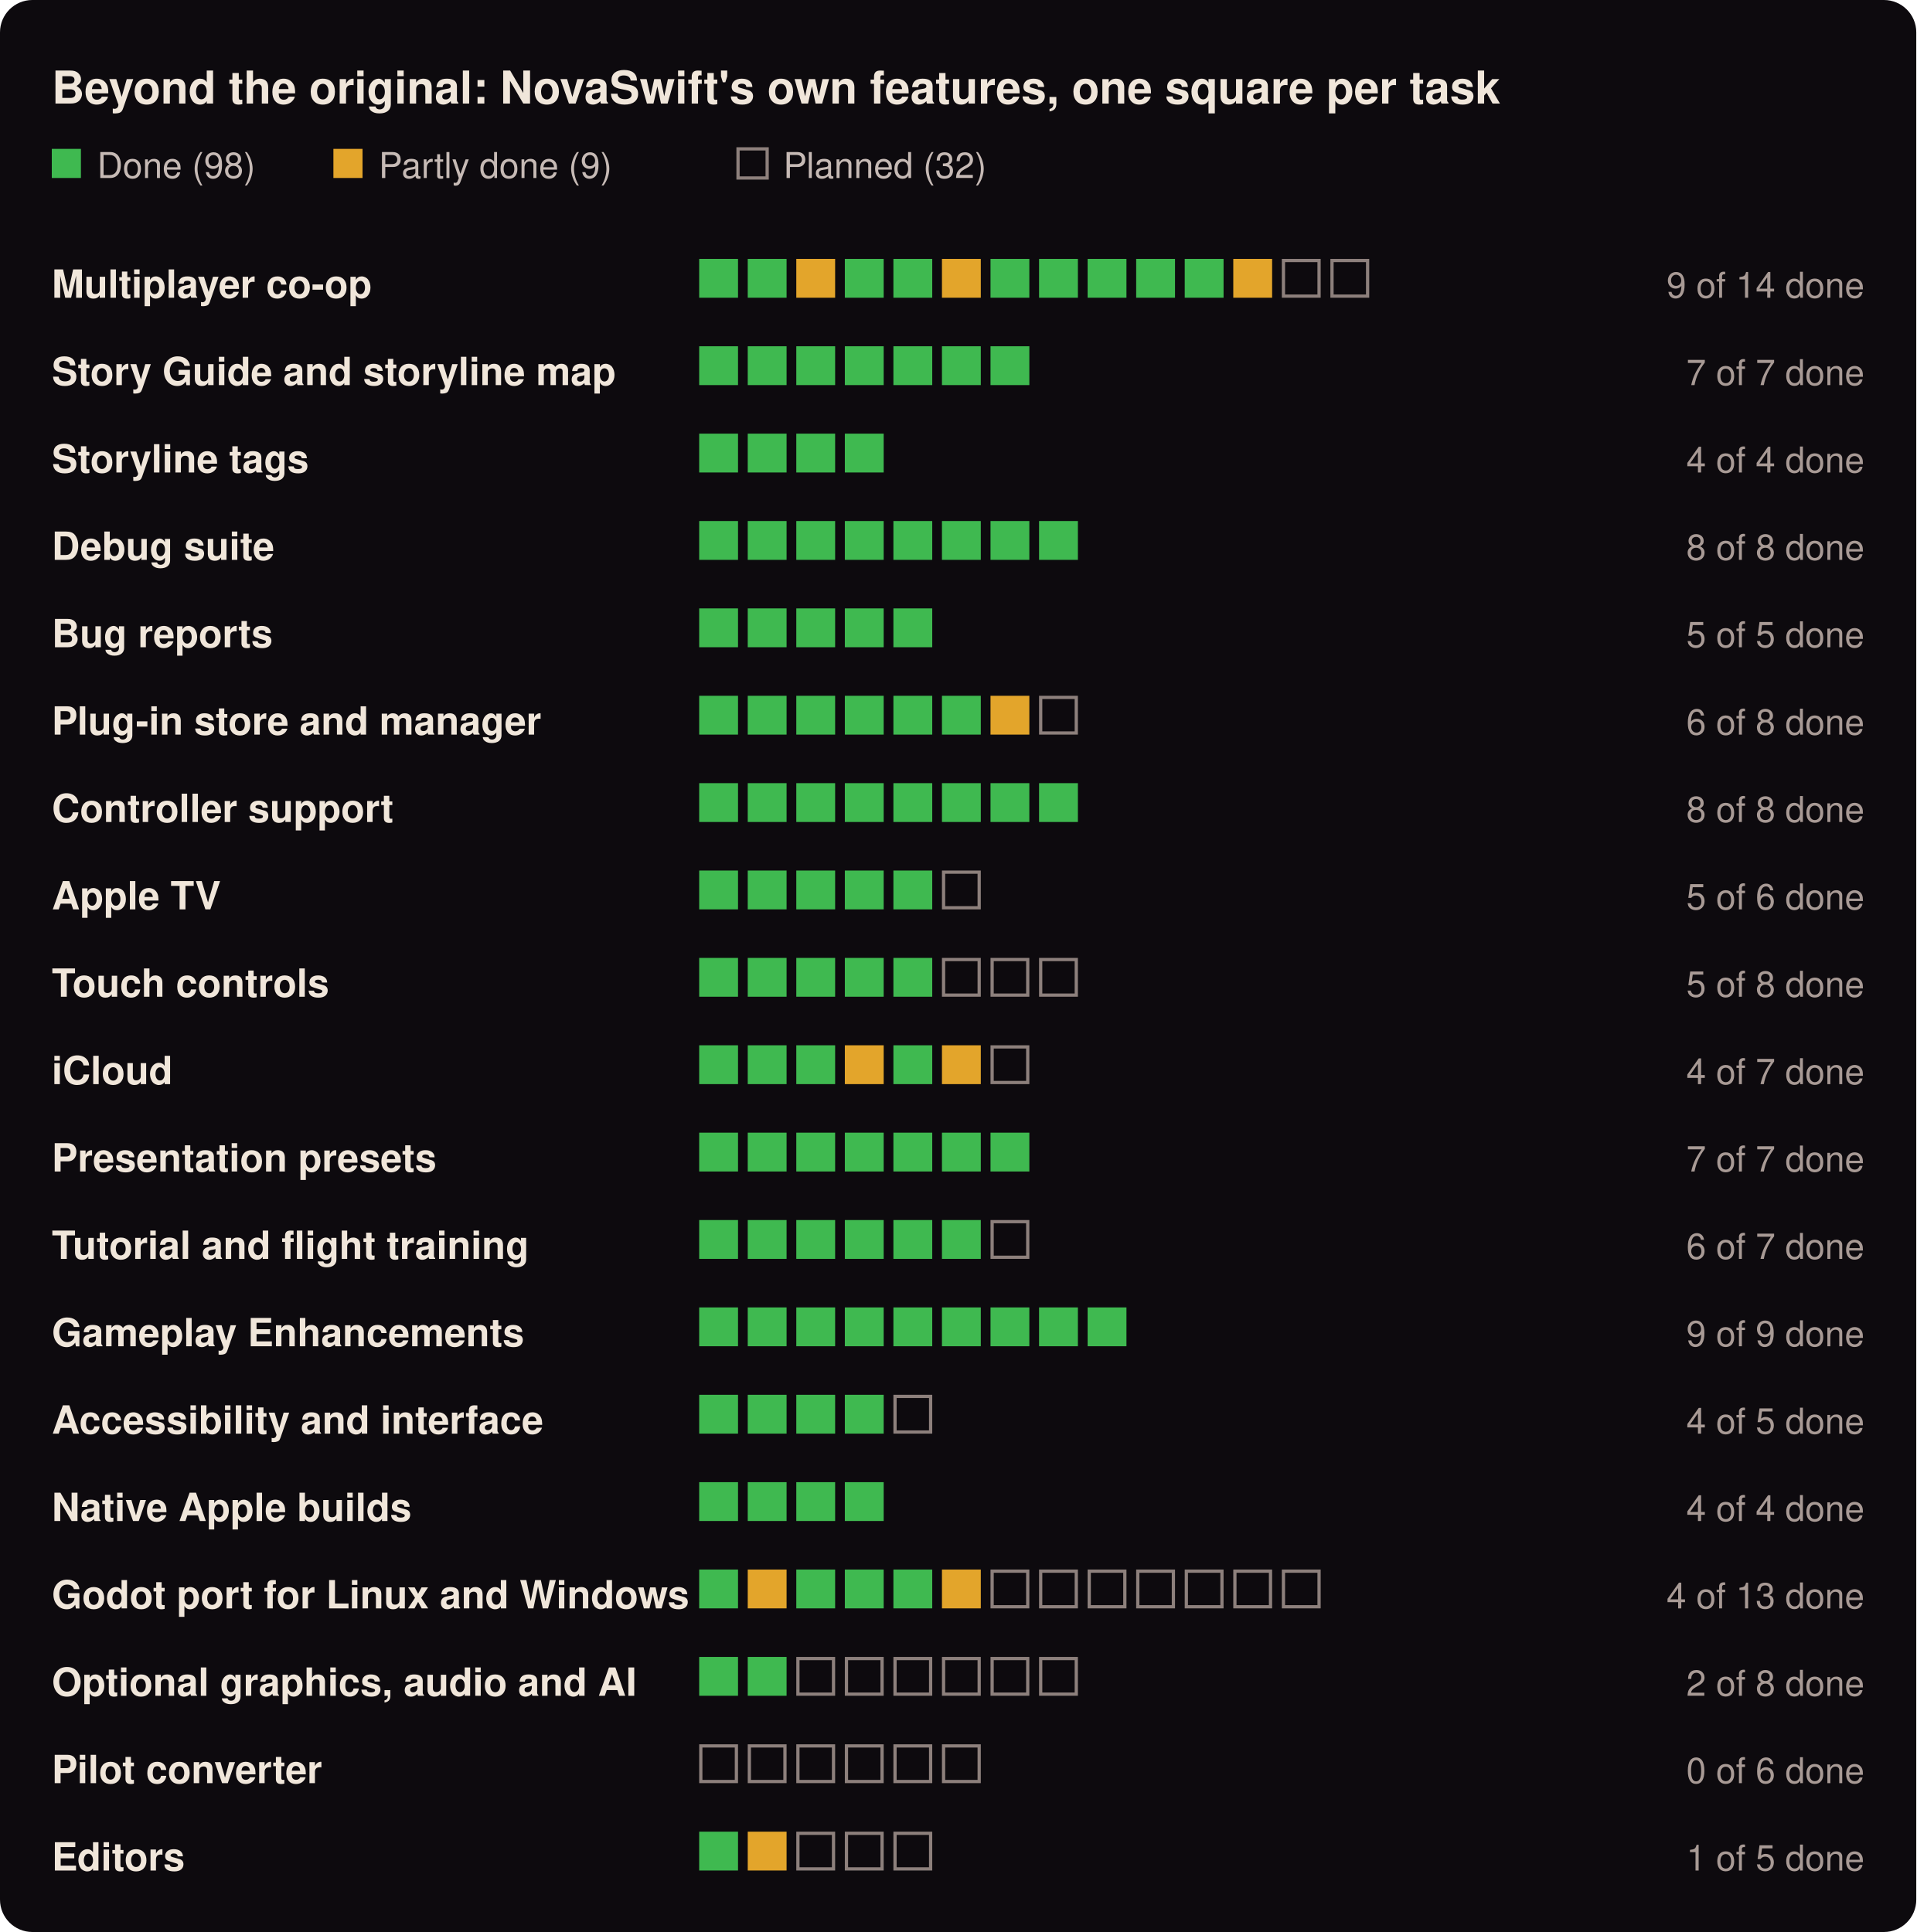
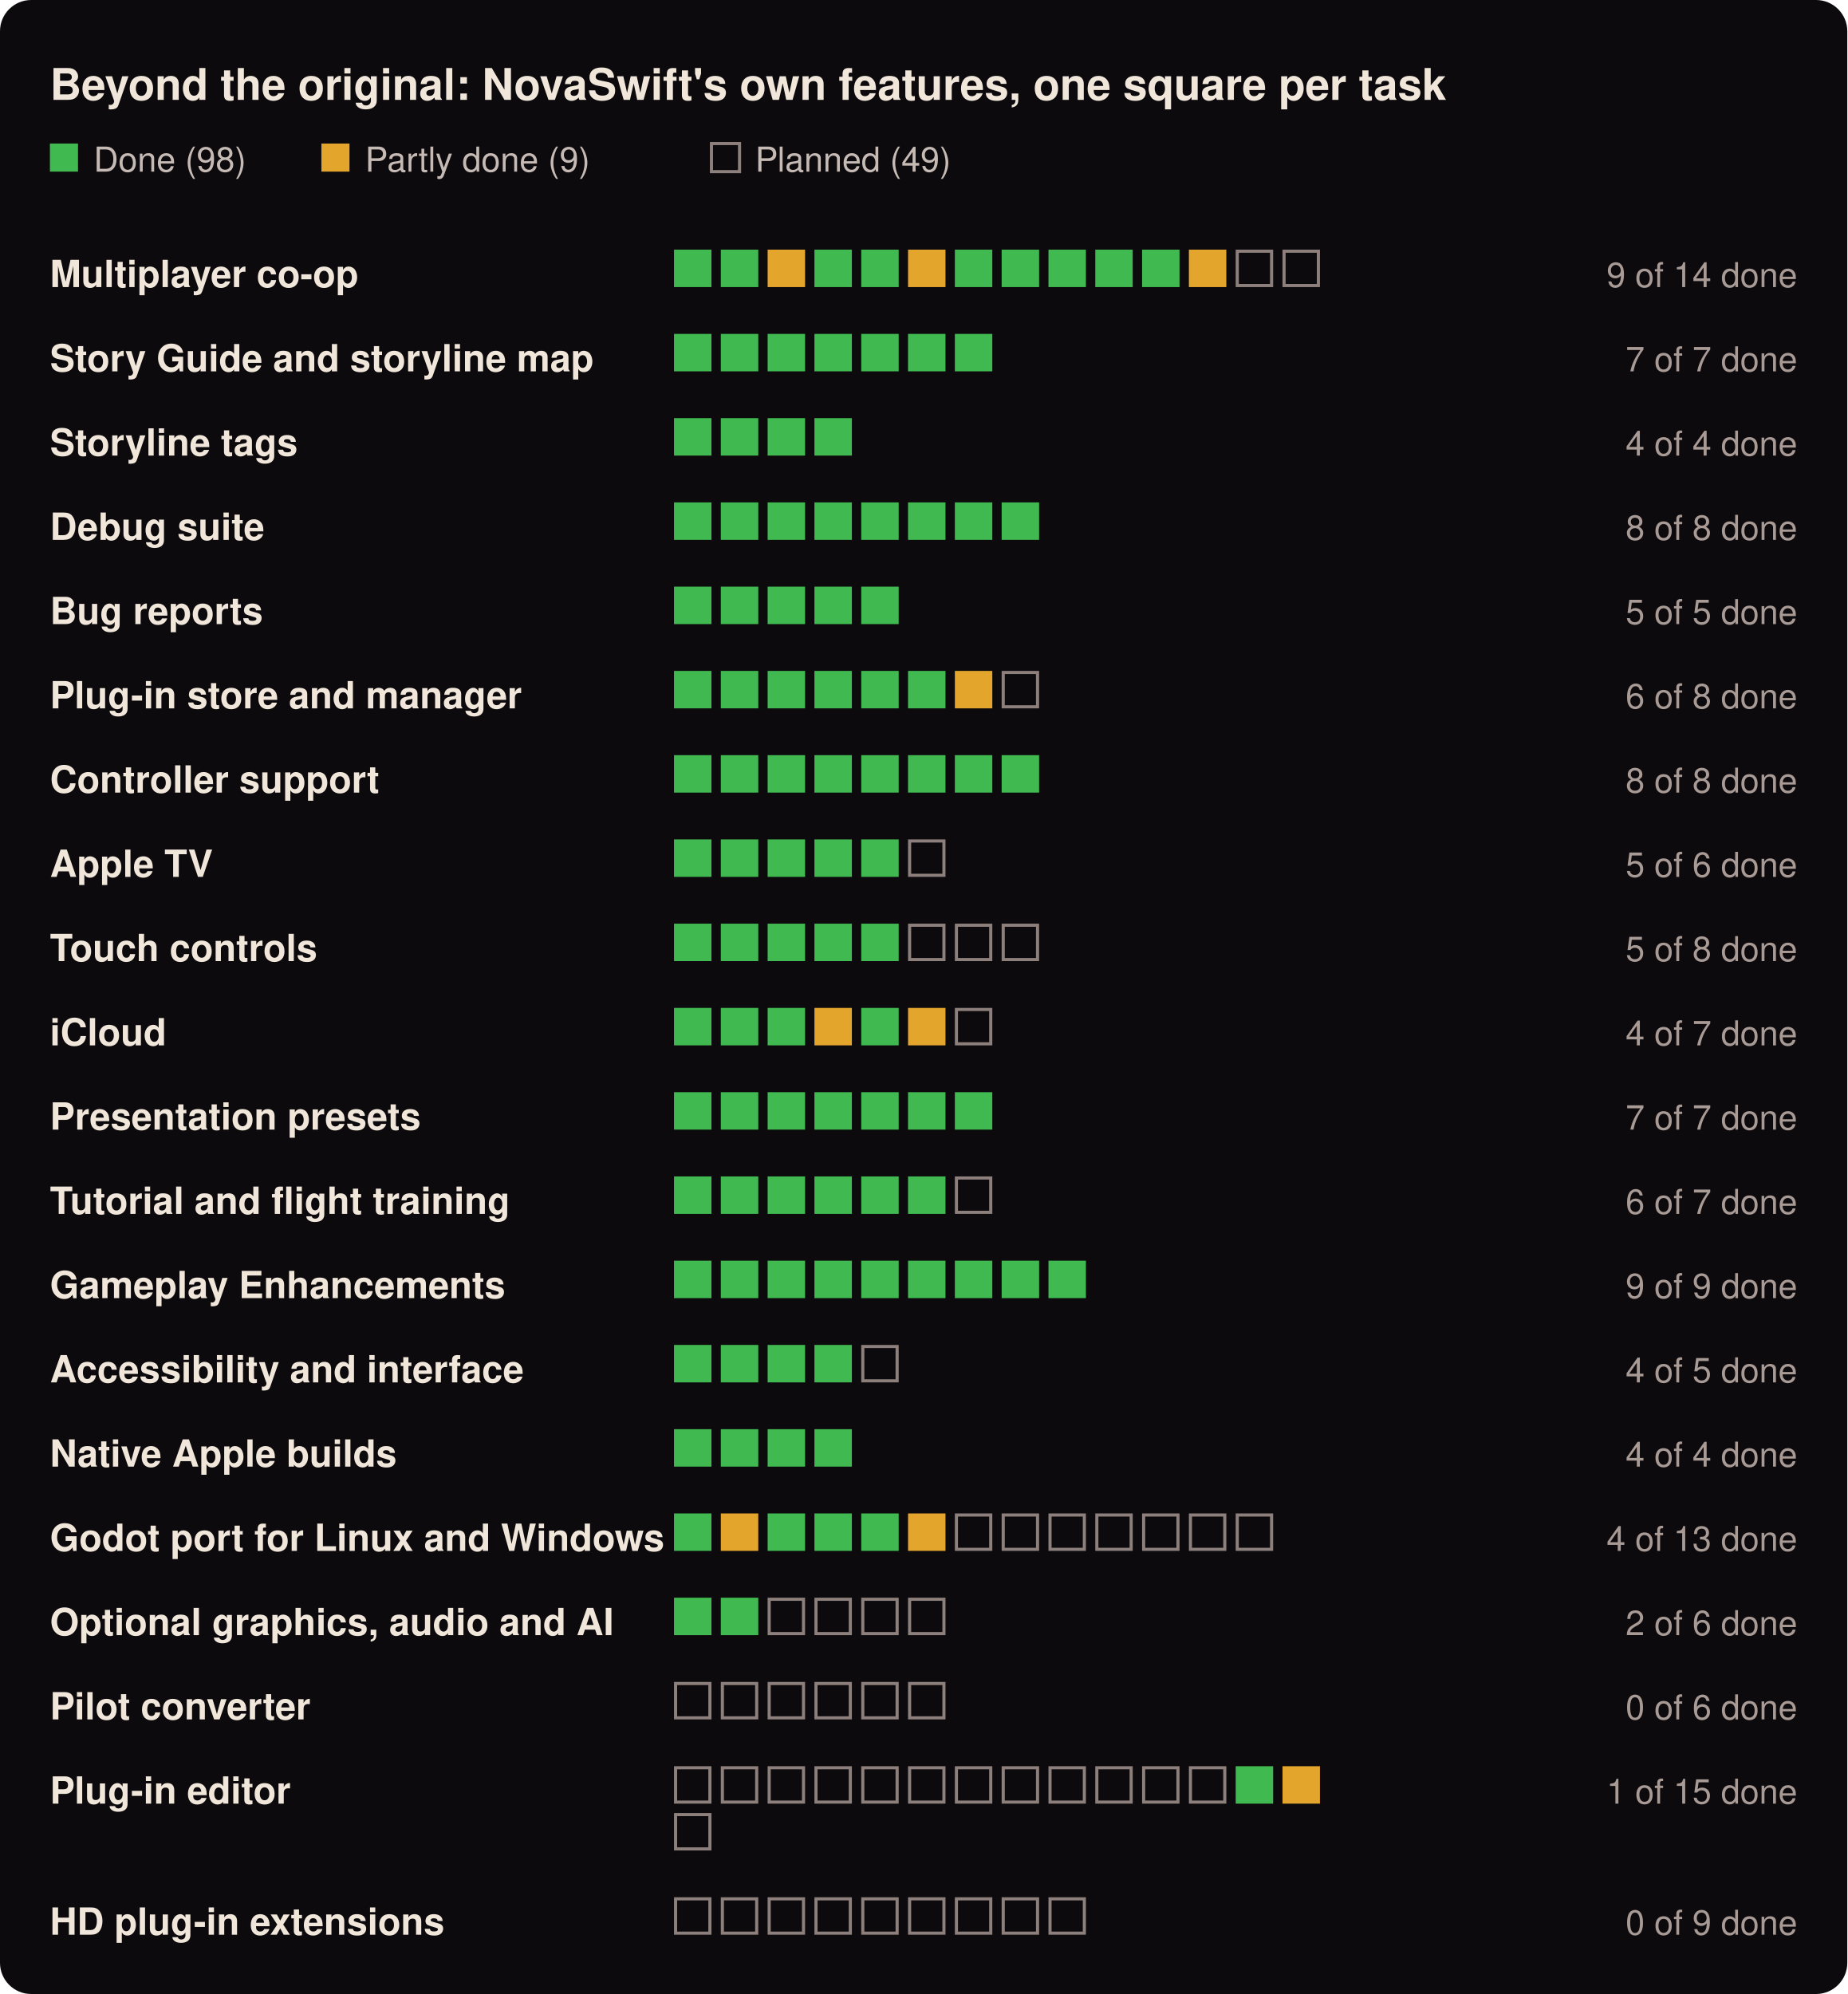
- <svg xmlns="http://www.w3.org/2000/svg" width="592" height="597" viewBox="0 0 592 597" font-family="-apple-system, Segoe UI, Helvetica, Arial, sans-serif">
+ <svg xmlns="http://www.w3.org/2000/svg" width="592" height="639" viewBox="0 0 592 639" font-family="-apple-system, Segoe UI, Helvetica, Arial, sans-serif">
  <style>.h1{font-size:14px;font-weight:600;fill:#f0e6da}.gh{font-size:12px;font-weight:600;fill:#f0e6da}.gn{font-size:11px;fill:#a89a95}.lg{font-size:11px;fill:#c6bab5}</style>
-   <rect width="592" height="597" rx="10" fill="#0d0a0e" />
+   <rect width="592" height="639" rx="10" fill="#0d0a0e" />
  <text x="16" y="32" class="h1">Beyond the original: NovaSwift's own features, one square per task</text>
  <rect x="16" y="46" width="9" height="9" fill="#3fb950" />
  <text x="30" y="55" class="lg">Done (98)</text>
  <rect x="103" y="46" width="9" height="9" fill="#e3a52b" />
  <text x="117" y="55" class="lg">Partly done (9)</text>
  <rect x="228" y="46" width="9" height="9" fill="none" stroke="#8d807c" />
-   <text x="242" y="55" class="lg">Planned (32)</text>
+   <text x="242" y="55" class="lg">Planned (49)</text>
  <text x="16" y="92" class="gh">Multiplayer co-op</text>
  <text x="576" y="92" class="gn" text-anchor="end">9 of 14 done</text>
  <rect x="216" y="80" width="12" height="12" fill="#3fb950" />
  <rect x="231" y="80" width="12" height="12" fill="#3fb950" />
  <rect x="246" y="80" width="12" height="12" fill="#e3a52b" />
  <rect x="261" y="80" width="12" height="12" fill="#3fb950" />
  <rect x="276" y="80" width="12" height="12" fill="#3fb950" />
  <rect x="291" y="80" width="12" height="12" fill="#e3a52b" />
  <rect x="306" y="80" width="12" height="12" fill="#3fb950" />
  <rect x="321" y="80" width="12" height="12" fill="#3fb950" />
  <rect x="336" y="80" width="12" height="12" fill="#3fb950" />
  <rect x="351" y="80" width="12" height="12" fill="#3fb950" />
  <rect x="366" y="80" width="12" height="12" fill="#3fb950" />
  <rect x="381" y="80" width="12" height="12" fill="#e3a52b" />
  <rect x="396.5" y="80.5" width="11" height="11" fill="none" stroke="#8d807c" />
  <rect x="411.5" y="80.5" width="11" height="11" fill="none" stroke="#8d807c" />
  <text x="16" y="119" class="gh">Story Guide and storyline map</text>
  <text x="576" y="119" class="gn" text-anchor="end">7 of 7 done</text>
  <rect x="216" y="107" width="12" height="12" fill="#3fb950" />
  <rect x="231" y="107" width="12" height="12" fill="#3fb950" />
  <rect x="246" y="107" width="12" height="12" fill="#3fb950" />
  <rect x="261" y="107" width="12" height="12" fill="#3fb950" />
  <rect x="276" y="107" width="12" height="12" fill="#3fb950" />
  <rect x="291" y="107" width="12" height="12" fill="#3fb950" />
  <rect x="306" y="107" width="12" height="12" fill="#3fb950" />
  <text x="16" y="146" class="gh">Storyline tags</text>
  <text x="576" y="146" class="gn" text-anchor="end">4 of 4 done</text>
  <rect x="216" y="134" width="12" height="12" fill="#3fb950" />
  <rect x="231" y="134" width="12" height="12" fill="#3fb950" />
  <rect x="246" y="134" width="12" height="12" fill="#3fb950" />
  <rect x="261" y="134" width="12" height="12" fill="#3fb950" />
  <text x="16" y="173" class="gh">Debug suite</text>
  <text x="576" y="173" class="gn" text-anchor="end">8 of 8 done</text>
  <rect x="216" y="161" width="12" height="12" fill="#3fb950" />
  <rect x="231" y="161" width="12" height="12" fill="#3fb950" />
  <rect x="246" y="161" width="12" height="12" fill="#3fb950" />
  <rect x="261" y="161" width="12" height="12" fill="#3fb950" />
  <rect x="276" y="161" width="12" height="12" fill="#3fb950" />
  <rect x="291" y="161" width="12" height="12" fill="#3fb950" />
  <rect x="306" y="161" width="12" height="12" fill="#3fb950" />
  <rect x="321" y="161" width="12" height="12" fill="#3fb950" />
  <text x="16" y="200" class="gh">Bug reports</text>
  <text x="576" y="200" class="gn" text-anchor="end">5 of 5 done</text>
  <rect x="216" y="188" width="12" height="12" fill="#3fb950" />
  <rect x="231" y="188" width="12" height="12" fill="#3fb950" />
  <rect x="246" y="188" width="12" height="12" fill="#3fb950" />
  <rect x="261" y="188" width="12" height="12" fill="#3fb950" />
  <rect x="276" y="188" width="12" height="12" fill="#3fb950" />
  <text x="16" y="227" class="gh">Plug-in store and manager</text>
  <text x="576" y="227" class="gn" text-anchor="end">6 of 8 done</text>
  <rect x="216" y="215" width="12" height="12" fill="#3fb950" />
  <rect x="231" y="215" width="12" height="12" fill="#3fb950" />
  <rect x="246" y="215" width="12" height="12" fill="#3fb950" />
  <rect x="261" y="215" width="12" height="12" fill="#3fb950" />
  <rect x="276" y="215" width="12" height="12" fill="#3fb950" />
  <rect x="291" y="215" width="12" height="12" fill="#3fb950" />
  <rect x="306" y="215" width="12" height="12" fill="#e3a52b" />
  <rect x="321.5" y="215.5" width="11" height="11" fill="none" stroke="#8d807c" />
  <text x="16" y="254" class="gh">Controller support</text>
  <text x="576" y="254" class="gn" text-anchor="end">8 of 8 done</text>
  <rect x="216" y="242" width="12" height="12" fill="#3fb950" />
  <rect x="231" y="242" width="12" height="12" fill="#3fb950" />
  <rect x="246" y="242" width="12" height="12" fill="#3fb950" />
  <rect x="261" y="242" width="12" height="12" fill="#3fb950" />
  <rect x="276" y="242" width="12" height="12" fill="#3fb950" />
  <rect x="291" y="242" width="12" height="12" fill="#3fb950" />
  <rect x="306" y="242" width="12" height="12" fill="#3fb950" />
  <rect x="321" y="242" width="12" height="12" fill="#3fb950" />
  <text x="16" y="281" class="gh">Apple TV</text>
  <text x="576" y="281" class="gn" text-anchor="end">5 of 6 done</text>
  <rect x="216" y="269" width="12" height="12" fill="#3fb950" />
  <rect x="231" y="269" width="12" height="12" fill="#3fb950" />
  <rect x="246" y="269" width="12" height="12" fill="#3fb950" />
  <rect x="261" y="269" width="12" height="12" fill="#3fb950" />
  <rect x="276" y="269" width="12" height="12" fill="#3fb950" />
  <rect x="291.5" y="269.5" width="11" height="11" fill="none" stroke="#8d807c" />
  <text x="16" y="308" class="gh">Touch controls</text>
  <text x="576" y="308" class="gn" text-anchor="end">5 of 8 done</text>
  <rect x="216" y="296" width="12" height="12" fill="#3fb950" />
  <rect x="231" y="296" width="12" height="12" fill="#3fb950" />
  <rect x="246" y="296" width="12" height="12" fill="#3fb950" />
  <rect x="261" y="296" width="12" height="12" fill="#3fb950" />
  <rect x="276" y="296" width="12" height="12" fill="#3fb950" />
  <rect x="291.5" y="296.5" width="11" height="11" fill="none" stroke="#8d807c" />
  <rect x="306.5" y="296.5" width="11" height="11" fill="none" stroke="#8d807c" />
  <rect x="321.5" y="296.5" width="11" height="11" fill="none" stroke="#8d807c" />
  <text x="16" y="335" class="gh">iCloud</text>
  <text x="576" y="335" class="gn" text-anchor="end">4 of 7 done</text>
  <rect x="216" y="323" width="12" height="12" fill="#3fb950" />
  <rect x="231" y="323" width="12" height="12" fill="#3fb950" />
  <rect x="246" y="323" width="12" height="12" fill="#3fb950" />
  <rect x="261" y="323" width="12" height="12" fill="#e3a52b" />
  <rect x="276" y="323" width="12" height="12" fill="#3fb950" />
  <rect x="291" y="323" width="12" height="12" fill="#e3a52b" />
  <rect x="306.5" y="323.5" width="11" height="11" fill="none" stroke="#8d807c" />
  <text x="16" y="362" class="gh">Presentation presets</text>
  <text x="576" y="362" class="gn" text-anchor="end">7 of 7 done</text>
  <rect x="216" y="350" width="12" height="12" fill="#3fb950" />
  <rect x="231" y="350" width="12" height="12" fill="#3fb950" />
  <rect x="246" y="350" width="12" height="12" fill="#3fb950" />
  <rect x="261" y="350" width="12" height="12" fill="#3fb950" />
  <rect x="276" y="350" width="12" height="12" fill="#3fb950" />
  <rect x="291" y="350" width="12" height="12" fill="#3fb950" />
  <rect x="306" y="350" width="12" height="12" fill="#3fb950" />
  <text x="16" y="389" class="gh">Tutorial and flight training</text>
  <text x="576" y="389" class="gn" text-anchor="end">6 of 7 done</text>
  <rect x="216" y="377" width="12" height="12" fill="#3fb950" />
  <rect x="231" y="377" width="12" height="12" fill="#3fb950" />
  <rect x="246" y="377" width="12" height="12" fill="#3fb950" />
  <rect x="261" y="377" width="12" height="12" fill="#3fb950" />
  <rect x="276" y="377" width="12" height="12" fill="#3fb950" />
  <rect x="291" y="377" width="12" height="12" fill="#3fb950" />
  <rect x="306.5" y="377.5" width="11" height="11" fill="none" stroke="#8d807c" />
  <text x="16" y="416" class="gh">Gameplay Enhancements</text>
  <text x="576" y="416" class="gn" text-anchor="end">9 of 9 done</text>
  <rect x="216" y="404" width="12" height="12" fill="#3fb950" />
  <rect x="231" y="404" width="12" height="12" fill="#3fb950" />
  <rect x="246" y="404" width="12" height="12" fill="#3fb950" />
  <rect x="261" y="404" width="12" height="12" fill="#3fb950" />
  <rect x="276" y="404" width="12" height="12" fill="#3fb950" />
  <rect x="291" y="404" width="12" height="12" fill="#3fb950" />
  <rect x="306" y="404" width="12" height="12" fill="#3fb950" />
  <rect x="321" y="404" width="12" height="12" fill="#3fb950" />
  <rect x="336" y="404" width="12" height="12" fill="#3fb950" />
  <text x="16" y="443" class="gh">Accessibility and interface</text>
  <text x="576" y="443" class="gn" text-anchor="end">4 of 5 done</text>
  <rect x="216" y="431" width="12" height="12" fill="#3fb950" />
  <rect x="231" y="431" width="12" height="12" fill="#3fb950" />
  <rect x="246" y="431" width="12" height="12" fill="#3fb950" />
  <rect x="261" y="431" width="12" height="12" fill="#3fb950" />
  <rect x="276.5" y="431.5" width="11" height="11" fill="none" stroke="#8d807c" />
  <text x="16" y="470" class="gh">Native Apple builds</text>
  <text x="576" y="470" class="gn" text-anchor="end">4 of 4 done</text>
  <rect x="216" y="458" width="12" height="12" fill="#3fb950" />
  <rect x="231" y="458" width="12" height="12" fill="#3fb950" />
  <rect x="246" y="458" width="12" height="12" fill="#3fb950" />
  <rect x="261" y="458" width="12" height="12" fill="#3fb950" />
  <text x="16" y="497" class="gh">Godot port for Linux and Windows</text>
  <text x="576" y="497" class="gn" text-anchor="end">4 of 13 done</text>
  <rect x="216" y="485" width="12" height="12" fill="#3fb950" />
  <rect x="231" y="485" width="12" height="12" fill="#e3a52b" />
  <rect x="246" y="485" width="12" height="12" fill="#3fb950" />
  <rect x="261" y="485" width="12" height="12" fill="#3fb950" />
  <rect x="276" y="485" width="12" height="12" fill="#3fb950" />
  <rect x="291" y="485" width="12" height="12" fill="#e3a52b" />
  <rect x="306.5" y="485.5" width="11" height="11" fill="none" stroke="#8d807c" />
  <rect x="321.5" y="485.5" width="11" height="11" fill="none" stroke="#8d807c" />
  <rect x="336.5" y="485.5" width="11" height="11" fill="none" stroke="#8d807c" />
  <rect x="351.5" y="485.5" width="11" height="11" fill="none" stroke="#8d807c" />
  <rect x="366.5" y="485.5" width="11" height="11" fill="none" stroke="#8d807c" />
  <rect x="381.5" y="485.5" width="11" height="11" fill="none" stroke="#8d807c" />
  <rect x="396.5" y="485.5" width="11" height="11" fill="none" stroke="#8d807c" />
  <text x="16" y="524" class="gh">Optional graphics, audio and AI</text>
-   <text x="576" y="524" class="gn" text-anchor="end">2 of 8 done</text>
+   <text x="576" y="524" class="gn" text-anchor="end">2 of 6 done</text>
  <rect x="216" y="512" width="12" height="12" fill="#3fb950" />
  <rect x="231" y="512" width="12" height="12" fill="#3fb950" />
  <rect x="246.5" y="512.5" width="11" height="11" fill="none" stroke="#8d807c" />
  <rect x="261.5" y="512.5" width="11" height="11" fill="none" stroke="#8d807c" />
  <rect x="276.5" y="512.5" width="11" height="11" fill="none" stroke="#8d807c" />
  <rect x="291.5" y="512.5" width="11" height="11" fill="none" stroke="#8d807c" />
-   <rect x="306.5" y="512.5" width="11" height="11" fill="none" stroke="#8d807c" />
-   <rect x="321.5" y="512.5" width="11" height="11" fill="none" stroke="#8d807c" />
  <text x="16" y="551" class="gh">Pilot converter</text>
  <text x="576" y="551" class="gn" text-anchor="end">0 of 6 done</text>
  <rect x="216.5" y="539.5" width="11" height="11" fill="none" stroke="#8d807c" />
  <rect x="231.5" y="539.5" width="11" height="11" fill="none" stroke="#8d807c" />
  <rect x="246.5" y="539.5" width="11" height="11" fill="none" stroke="#8d807c" />
  <rect x="261.5" y="539.5" width="11" height="11" fill="none" stroke="#8d807c" />
  <rect x="276.5" y="539.5" width="11" height="11" fill="none" stroke="#8d807c" />
  <rect x="291.5" y="539.5" width="11" height="11" fill="none" stroke="#8d807c" />
-   <text x="16" y="578" class="gh">Editors</text>
-   <text x="576" y="578" class="gn" text-anchor="end">1 of 5 done</text>
-   <rect x="216" y="566" width="12" height="12" fill="#3fb950" />
-   <rect x="231" y="566" width="12" height="12" fill="#e3a52b" />
+   <text x="16" y="578" class="gh">Plug-in editor</text>
+   <text x="576" y="578" class="gn" text-anchor="end">1 of 15 done</text>
+   <rect x="216.5" y="566.5" width="11" height="11" fill="none" stroke="#8d807c" />
+   <rect x="231.5" y="566.5" width="11" height="11" fill="none" stroke="#8d807c" />
  <rect x="246.5" y="566.5" width="11" height="11" fill="none" stroke="#8d807c" />
  <rect x="261.5" y="566.5" width="11" height="11" fill="none" stroke="#8d807c" />
  <rect x="276.5" y="566.5" width="11" height="11" fill="none" stroke="#8d807c" />
+   <rect x="291.5" y="566.5" width="11" height="11" fill="none" stroke="#8d807c" />
+   <rect x="306.5" y="566.5" width="11" height="11" fill="none" stroke="#8d807c" />
+   <rect x="321.5" y="566.5" width="11" height="11" fill="none" stroke="#8d807c" />
+   <rect x="336.5" y="566.5" width="11" height="11" fill="none" stroke="#8d807c" />
+   <rect x="351.5" y="566.5" width="11" height="11" fill="none" stroke="#8d807c" />
+   <rect x="366.5" y="566.5" width="11" height="11" fill="none" stroke="#8d807c" />
+   <rect x="381.5" y="566.5" width="11" height="11" fill="none" stroke="#8d807c" />
+   <rect x="396" y="566" width="12" height="12" fill="#3fb950" />
+   <rect x="411" y="566" width="12" height="12" fill="#e3a52b" />
+   <rect x="216.5" y="581.5" width="11" height="11" fill="none" stroke="#8d807c" />
+   <text x="16" y="620" class="gh">HD plug-in extensions</text>
+   <text x="576" y="620" class="gn" text-anchor="end">0 of 9 done</text>
+   <rect x="216.5" y="608.5" width="11" height="11" fill="none" stroke="#8d807c" />
+   <rect x="231.5" y="608.5" width="11" height="11" fill="none" stroke="#8d807c" />
+   <rect x="246.5" y="608.5" width="11" height="11" fill="none" stroke="#8d807c" />
+   <rect x="261.5" y="608.5" width="11" height="11" fill="none" stroke="#8d807c" />
+   <rect x="276.5" y="608.5" width="11" height="11" fill="none" stroke="#8d807c" />
+   <rect x="291.5" y="608.5" width="11" height="11" fill="none" stroke="#8d807c" />
+   <rect x="306.5" y="608.5" width="11" height="11" fill="none" stroke="#8d807c" />
+   <rect x="321.5" y="608.5" width="11" height="11" fill="none" stroke="#8d807c" />
+   <rect x="336.5" y="608.5" width="11" height="11" fill="none" stroke="#8d807c" />
</svg>
